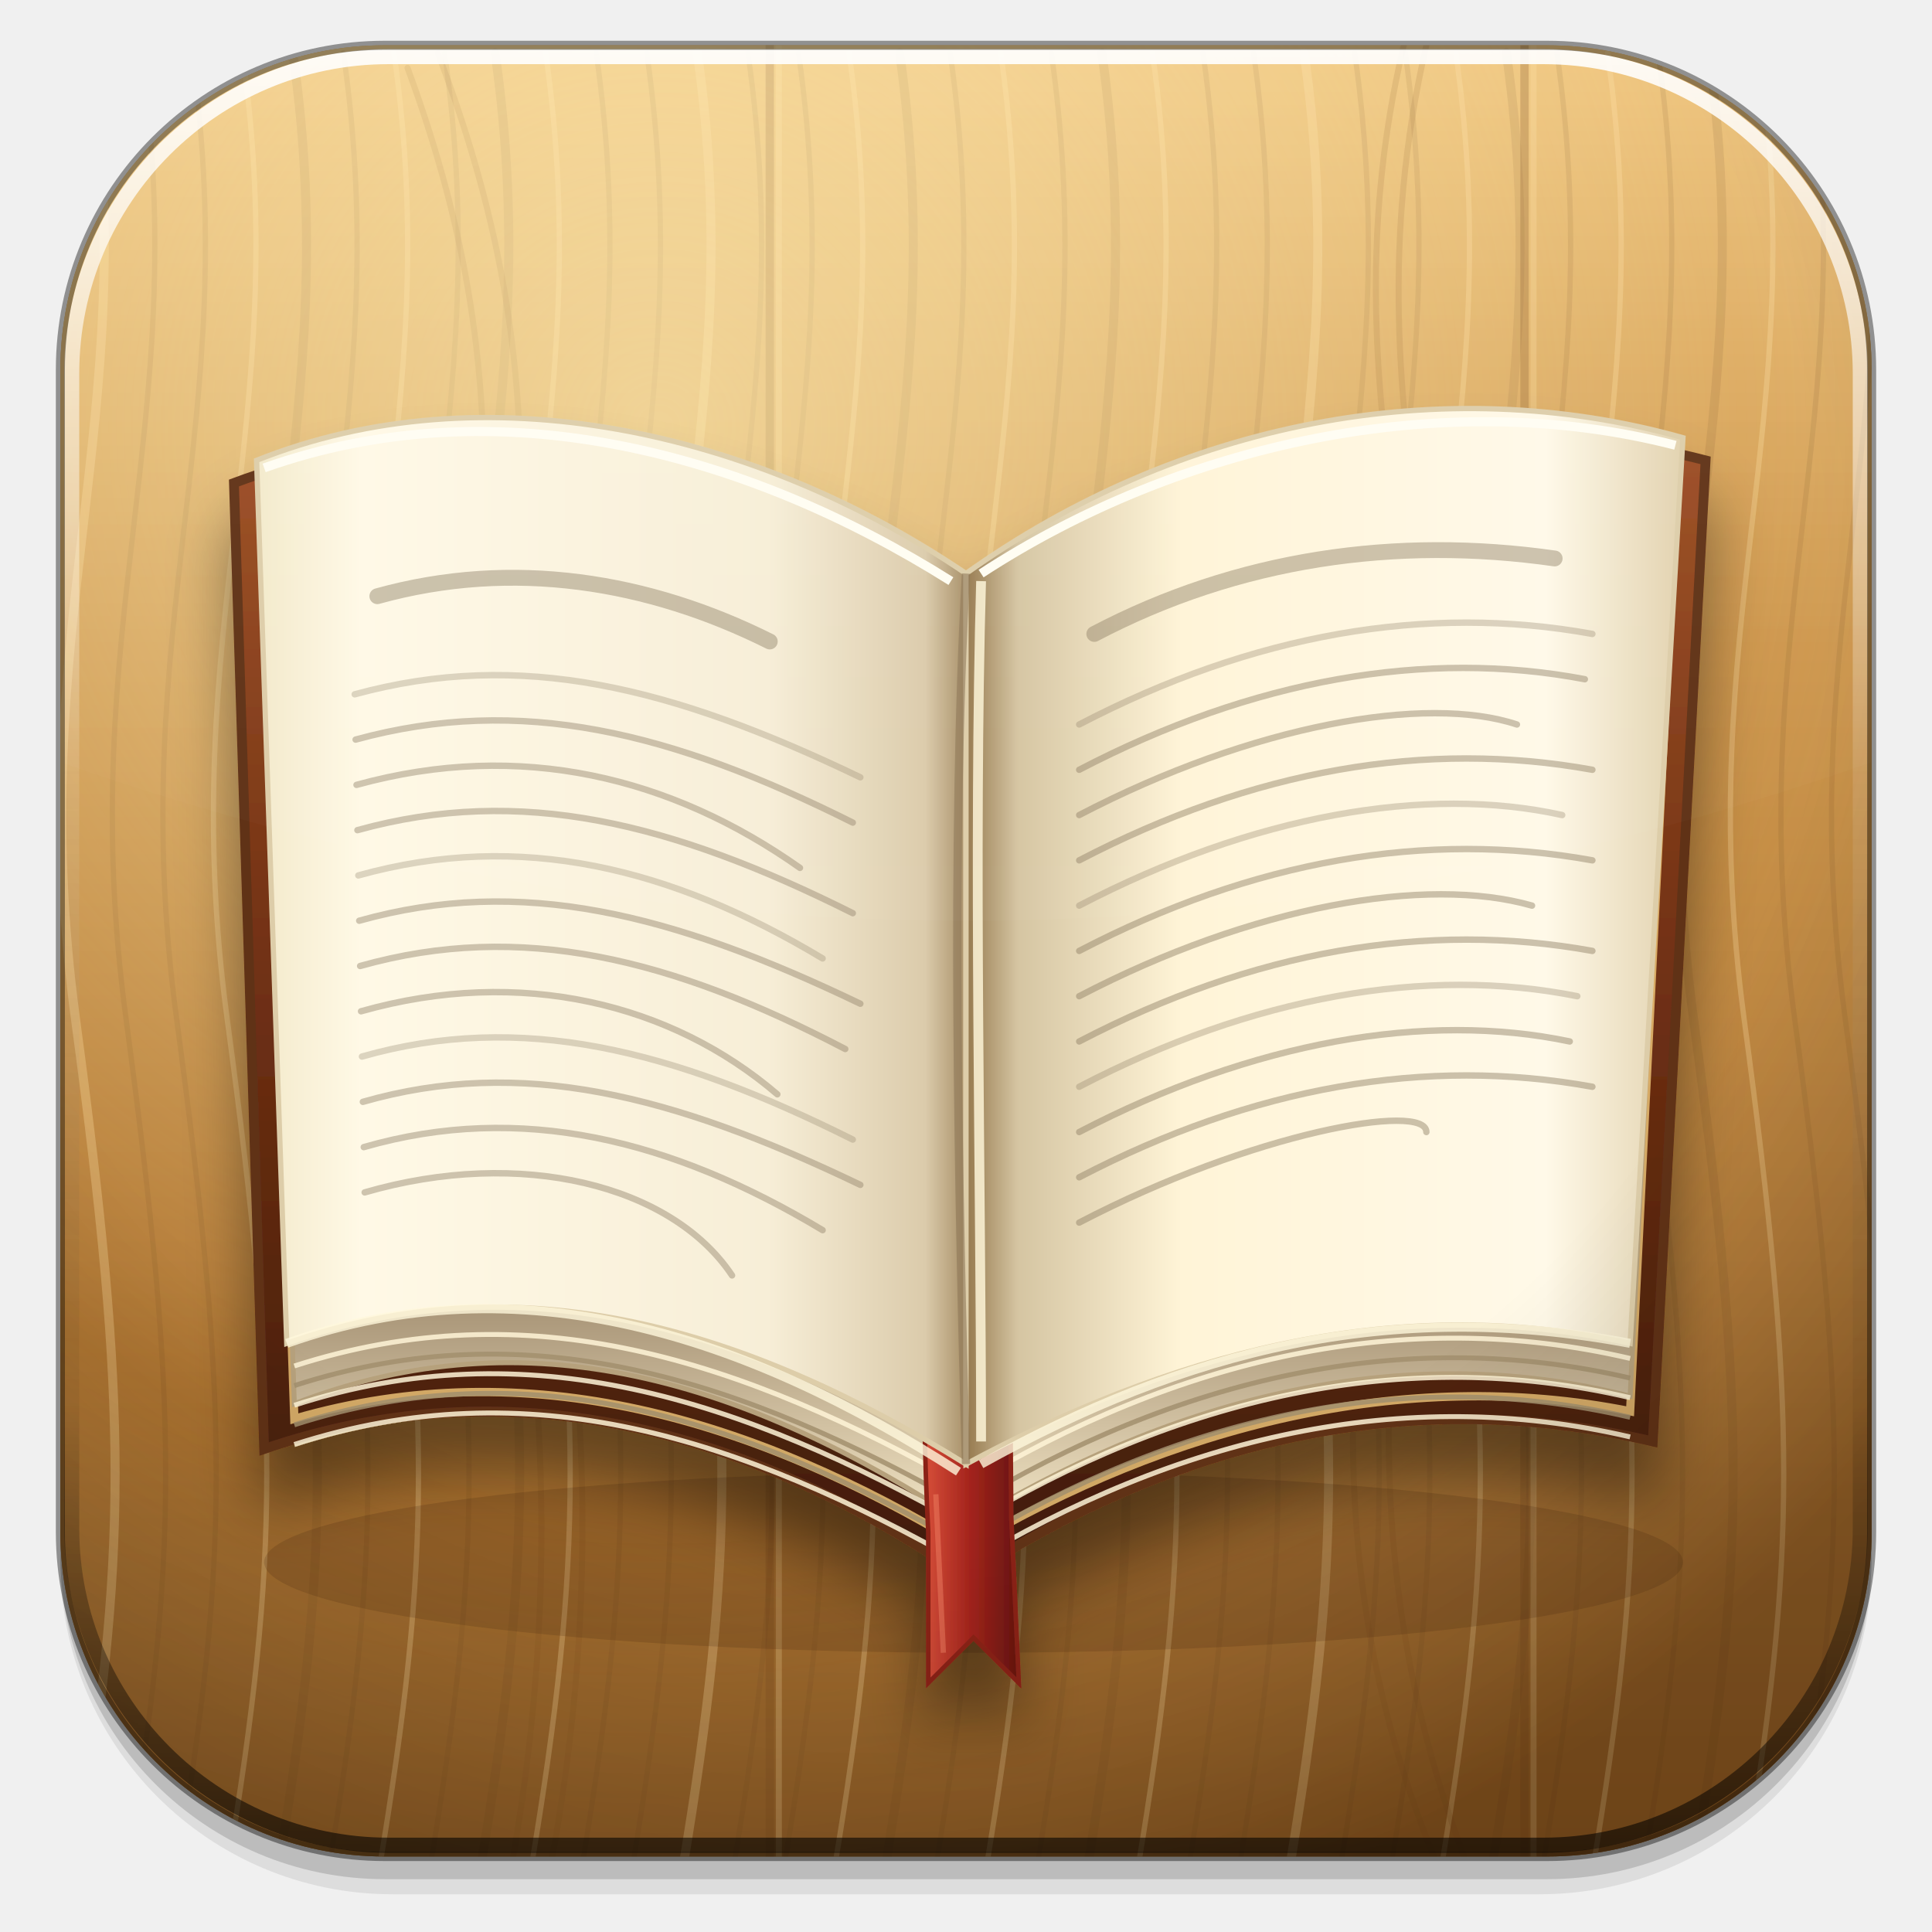
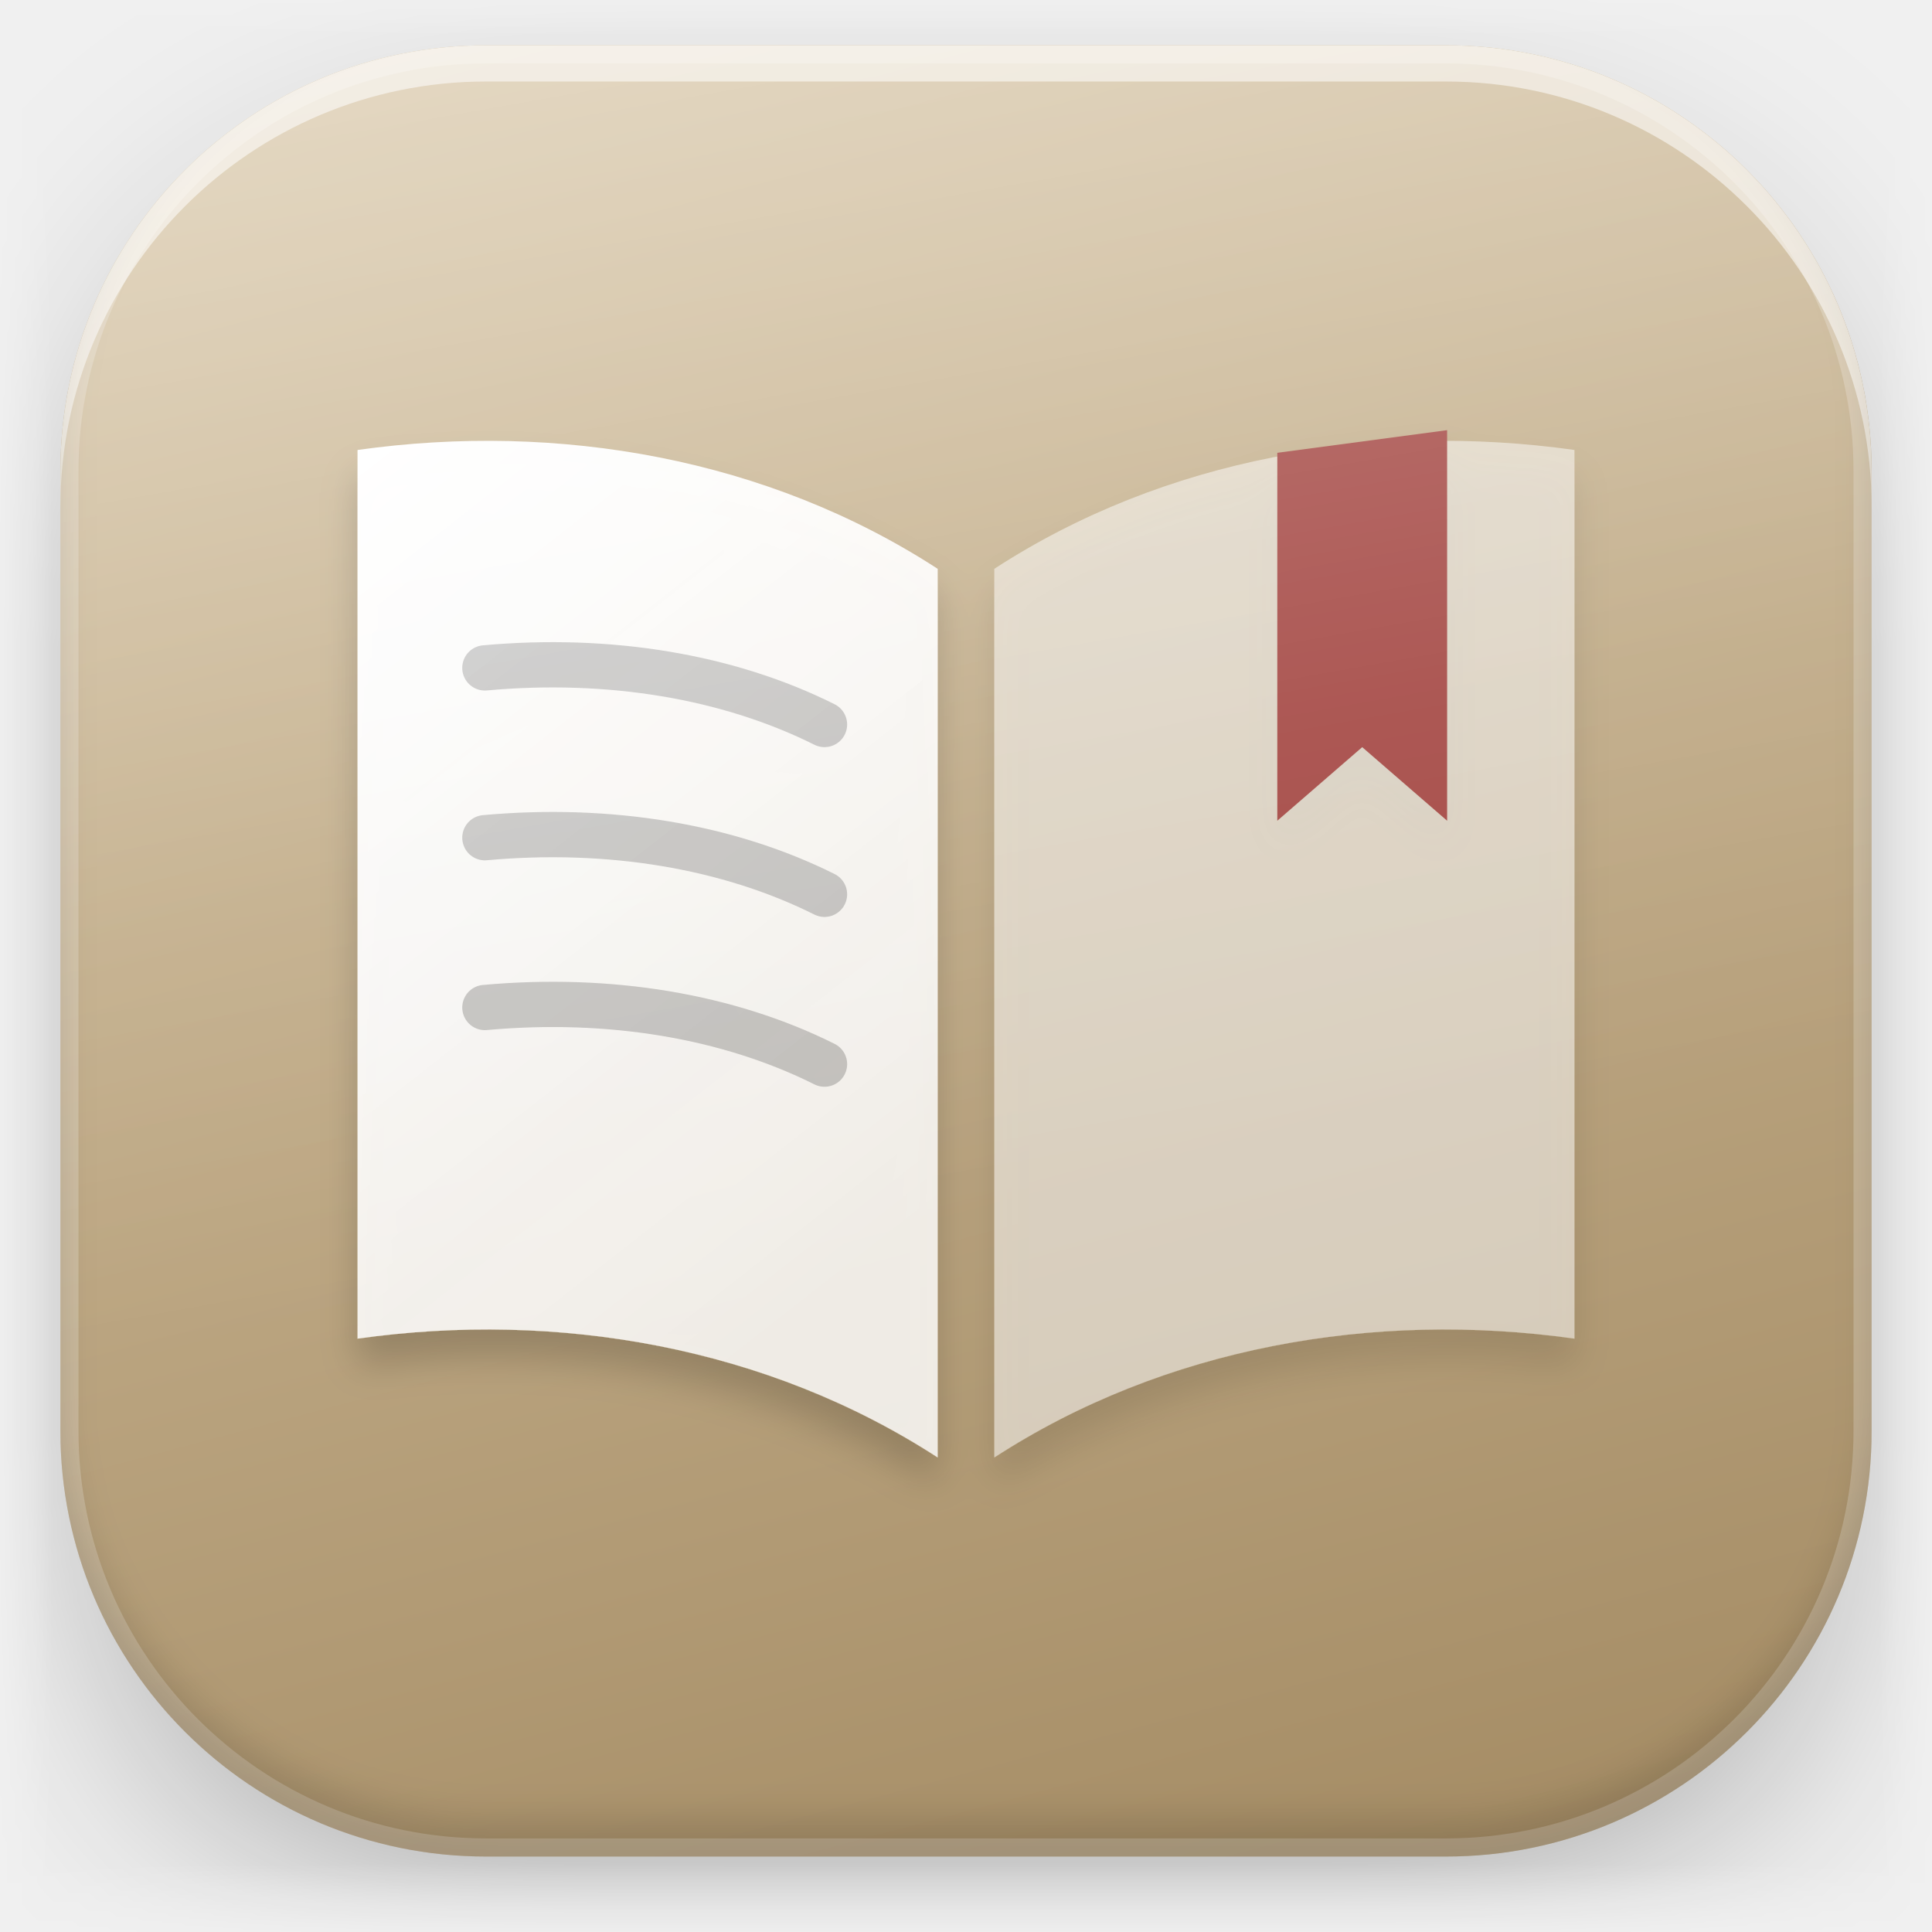
- <svg xmlns="http://www.w3.org/2000/svg" width="512" height="512" viewBox="0 0 256 256" fill="none" role="img" aria-label="Prodotti">
+ <svg xmlns="http://www.w3.org/2000/svg" width="512" height="512" viewBox="0 0 512 512">
  <defs>
-     <linearGradient id="products-__base" x1="0%" y1="0%" x2="0%" y2="100%">
-       <stop offset="0" stop-color="#eab66c" />
-       <stop offset="1" stop-color="#9a642b" />
+     <linearGradient id="lgGlass" x1="0" y1="0" x2=".45" y2="1">
+       <stop offset="0" stop-color="#fff" />
+       <stop offset="1" stop-color="#fff" stop-opacity=".8" />
    </linearGradient>
-     <linearGradient id="products-__rim" x1="0%" y1="0%" x2="0%" y2="100%">
-       <stop offset="0" stop-color="#fff" stop-opacity="0.92" />
-       <stop offset="0.4" stop-color="#fff" stop-opacity="0.12" />
-       <stop offset="0.75" stop-color="#000" stop-opacity="0.05" />
-       <stop offset="1" stop-color="#000" stop-opacity="0.6" />
+     <linearGradient id="lgBeam" x1="0" x2="1">
+       <stop offset="0" stop-color="#fff" stop-opacity="0" />
+       <stop offset="1" stop-color="#fff" />
    </linearGradient>
-     <linearGradient id="products-__glass" x1="0%" y1="0%" x2="0%" y2="100%">
-       <stop offset="0" stop-color="#fff" stop-opacity="0.07" />
-       <stop offset="0.82" stop-color="#fff" stop-opacity="0.015" />
-       <stop offset="1" stop-color="#fff" stop-opacity="0.019" />
+     <radialGradient id="lgEveOrb" cx="35%" cy="25%" r="80%">
+       <stop offset="0" stop-color="#F3D7FF" />
+       <stop offset=".35" stop-color="#B28DF4" />
+       <stop offset=".72" stop-color="#6964D8" />
+       <stop offset="1" stop-color="#3C3D92" />
+     </radialGradient>
+     <linearGradient id="fondo" x1="0.342" y1="-0.092" x2="0.658" y2="1.092">
+       <stop offset="0" stop-color="#D8C6A6" />
+       <stop offset="1" stop-color="#A38A62" />
    </linearGradient>
-     <radialGradient id="products-__shade" cx="45%" cy="30%" r="75%">
-       <stop offset="0" stop-color="#000" stop-opacity="0" />
-       <stop offset="0.7" stop-color="#000" stop-opacity="0" />
-       <stop offset="1" stop-color="#000" stop-opacity="0.16" />
-     </radialGradient>
-     <clipPath id="products-__clip">
-       <rect x="8" y="6" width="240" height="240" rx="43" />
+     <linearGradient id="riflesso" x1="0.399" y1="-0.07" x2="0.601" y2="1.07">
+       <stop offset="0" stop-color="#fff" stop-opacity=".36" />
+       <stop offset=".42" stop-color="#fff" stop-opacity=".07" />
+       <stop offset=".62" stop-color="#fff" stop-opacity="0" />
+     </linearGradient>
+     <clipPath id="forma">
+       <rect x="16" y="12" width="480" height="480" rx="112.8" />
    </clipPath>
-     <linearGradient id="products-timber" x1="0%" y1="0%" x2="0%" y2="100%">
-       <stop offset="0" stop-color="#efc378" />
-       <stop offset="0.333" stop-color="#cd954a" />
-       <stop offset="0.667" stop-color="#b47a35" />
-       <stop offset="1" stop-color="#8e591f" />
+     <linearGradient id="sfumaX" x1="0" x2="1">
+       <stop offset="0" stop-color="#fff" stop-opacity="0" />
+       <stop offset="0.031" stop-color="#fff" />
+       <stop offset="0.969" stop-color="#fff" />
+       <stop offset="1" stop-color="#fff" stop-opacity="0" />
    </linearGradient>
-     <radialGradient id="products-warmLight" cx="33%" cy="21%" r="88%">
-       <stop offset="0" stop-color="#fff1ba" stop-opacity="0.57" />
-       <stop offset="0.68" stop-color="#fff0ba" stop-opacity="0" />
-       <stop offset="1" stop-color="#4d290d" stop-opacity="0.2" />
-     </radialGradient>
-     <linearGradient id="products-cover" x1="0%" y1="0%" x2="0%" y2="100%">
-       <stop offset="0" stop-color="#9d4d22" />
-       <stop offset="0.5" stop-color="#6e2f12" />
-       <stop offset="1" stop-color="#3f1c0e" />
+     <linearGradient id="sfumaY" x1="0" y1="0" x2="0" y2="1">
+       <stop offset="0" stop-color="#fff" stop-opacity="0" />
+       <stop offset="0.023" stop-color="#fff" />
+       <stop offset="0.961" stop-color="#fff" />
+       <stop offset="1" stop-color="#fff" stop-opacity="0" />
    </linearGradient>
-     <linearGradient id="products-pageEdge" x1="0%" y1="0%" x2="0%" y2="100%">
-       <stop offset="0" stop-color="#f5dfaf" />
-       <stop offset="0.25" stop-color="#b9a074" />
-       <stop offset="0.5" stop-color="#e5d5ae" />
-       <stop offset="0.75" stop-color="#988366" />
-       <stop offset="1" stop-color="#f4e7c7" />
-     </linearGradient>
-     <linearGradient id="products-leftPaper" x1="0%" y1="0%" x2="100%" y2="0%">
-       <stop offset="0" stop-color="#f3e9ca" />
-       <stop offset="0.15" stop-color="#fff9e6" />
-       <stop offset="0.72" stop-color="#f7eed7" />
-       <stop offset="0.94" stop-color="#dbcbab" />
-       <stop offset="1" stop-color="#a68d65" />
-     </linearGradient>
-     <linearGradient id="products-rightPaper" x1="0%" y1="0%" x2="100%" y2="0%">
-       <stop offset="0" stop-color="#977b50" />
-       <stop offset="0.07" stop-color="#d5c5a2" />
-       <stop offset="0.3" stop-color="#fff4d7" />
-       <stop offset="0.81" stop-color="#fff9e8" />
-       <stop offset="1" stop-color="#e2d2af" />
-     </linearGradient>
-     <linearGradient id="products-ribbon" x1="0%" y1="0%" x2="100%" y2="0%">
-       <stop offset="0" stop-color="#db523c" />
-       <stop offset="0.5" stop-color="#a4241c" />
-       <stop offset="1" stop-color="#66150f" />
-     </linearGradient>
-     <filter id="products-bookShadow" x="-50%" y="-50%" width="200%" height="210%" color-interpolation-filters="sRGB">
-       <feDropShadow dx="0" dy="7" stdDeviation="4" flood-color="#000" flood-opacity="0.42" />
+     <mask id="bordoX" maskUnits="userSpaceOnUse" x="0" y="0" width="512" height="512">
+       <rect width="512" height="512" fill="url(#sfumaX)" />
+     </mask>
+     <mask id="bordoY" maskUnits="userSpaceOnUse" x="0" y="0" width="512" height="512">
+       <rect width="512" height="512" fill="url(#sfumaY)" />
+     </mask>
+     <filter id="sfocaOmbra" x="-30%" y="-30%" width="160%" height="160%">
+       <feGaussianBlur stdDeviation="33.6" />
    </filter>
-     <clipPath id="products-leftPageClip">
-       <path d="M34 61C64 49 100 57 128 76L128 194C99 176 69 167 38 178Z" />
-     </clipPath>
-     <clipPath id="products-rightPageClip">
-       <path d="M128 76C156 56 191 49 223 58L216 178C184 171 154 180 128 194Z" />
-     </clipPath>
+     <mask id="luce" maskUnits="userSpaceOnUse" x="0" y="0" width="512" height="512">
+       <rect x="16" y="12" width="480" height="480" rx="112.8" fill="#fff" />
+       <rect x="16" y="12" width="480" height="480" rx="112.8" transform="translate(0 9.6)" fill="#000" />
+     </mask>
+     <mask id="buio" maskUnits="userSpaceOnUse" x="-50" y="-50" width="612" height="612">
+       <rect x="-50" y="-50" width="612" height="612" fill="#fff" />
+       <rect x="16" y="12" width="480" height="480" rx="112.8" transform="translate(0 -9.6)" fill="#000" />
+     </mask>
+     <filter id="sfocaBuio" x="-10%" y="-10%" width="120%" height="120%">
+       <feGaussianBlur stdDeviation="4.8" />
+     </filter>
+     <filter id="ombraGlifo" x="-25%" y="-25%" width="150%" height="150%">
+       <feDropShadow dx="0" dy="7.2" stdDeviation="4.8" flood-color="#000" flood-opacity=".22" />
+     </filter>
  </defs>
-   <rect x="8" y="11" width="240" height="240" rx="44" fill="#000" opacity=".08" />
-   <rect x="8" y="9" width="240" height="240" rx="43" fill="#000" opacity=".15" />
-   <g clip-path="url(#products-__clip)">
-     <rect x="8" y="6" width="240" height="240" rx="43" fill="url(#products-__base)" />
-     <rect x="8" y="6" width="240" height="240" fill="url(#products-timber)" />
-     <g fill="none" stroke-linecap="round">
-       <path d="M12 7C19 56 3 83 10 135S17 206 10 248" stroke="#ffe1a4" stroke-opacity="0.3" stroke-width="1.2" />
-       <path d="M18.7 7C25.7 56 9.7 83 16.7 135S23.7 206 16.7 248" stroke="#613d18" stroke-opacity="0.11" stroke-width="0.7" />
-       <path d="M25.4 7C32.4 56 16.4 83 23.4 135S30.4 206 23.4 248" stroke="#613d18" stroke-opacity="0.11" stroke-width="0.7" />
-       <path d="M32.1 7C39.1 56 23.1 83 30.1 135S37.1 206 30.1 248" stroke="#ffe1a4" stroke-opacity="0.3" stroke-width="0.7" />
-       <path d="M38.8 7C45.8 56 29.8 83 36.8 135S43.8 206 36.8 248" stroke="#613d18" stroke-opacity="0.11" stroke-width="1.2" />
-       <path d="M45.5 7C52.5 56 36.5 83 43.5 135S50.5 206 43.5 248" stroke="#613d18" stroke-opacity="0.11" stroke-width="0.7" />
-       <path d="M52.2 7C59.2 56 43.2 83 50.2 135S57.2 206 50.2 248" stroke="#ffe1a4" stroke-opacity="0.3" stroke-width="0.7" />
-       <path d="M58.9 7C65.9 56 49.9 83 56.9 135S63.9 206 56.9 248" stroke="#613d18" stroke-opacity="0.11" stroke-width="0.7" />
-       <path d="M65.6 7C72.6 56 56.6 83 63.6 135S70.6 206 63.6 248" stroke="#613d18" stroke-opacity="0.11" stroke-width="1.2" />
-       <path d="M72.3 7C79.3 56 63.3 83 70.3 135S77.3 206 70.3 248" stroke="#ffe1a4" stroke-opacity="0.3" stroke-width="0.7" />
-       <path d="M79 7C86 56 70 83 77 135S84 206 77 248" stroke="#613d18" stroke-opacity="0.11" stroke-width="0.7" />
-       <path d="M85.7 7C92.7 56 76.7 83 83.7 135S90.7 206 83.7 248" stroke="#613d18" stroke-opacity="0.11" stroke-width="0.7" />
-       <path d="M92.4 7C99.4 56 83.4 83 90.4 135S97.4 206 90.4 248" stroke="#ffe1a4" stroke-opacity="0.3" stroke-width="1.2" />
-       <path d="M99.1 7C106.1 56 90.1 83 97.1 135S104.1 206 97.1 248" stroke="#613d18" stroke-opacity="0.11" stroke-width="0.7" />
-       <path d="M105.8 7C112.8 56 96.8 83 103.8 135S110.8 206 103.8 248" stroke="#613d18" stroke-opacity="0.11" stroke-width="0.7" />
-       <path d="M112.5 7C119.5 56 103.5 83 110.5 135S117.5 206 110.5 248" stroke="#ffe1a4" stroke-opacity="0.3" stroke-width="0.7" />
-       <path d="M119.2 7C126.2 56 110.2 83 117.2 135S124.2 206 117.2 248" stroke="#613d18" stroke-opacity="0.11" stroke-width="1.2" />
-       <path d="M125.9 7C132.9 56 116.9 83 123.9 135S130.9 206 123.9 248" stroke="#613d18" stroke-opacity="0.11" stroke-width="0.7" />
-       <path d="M132.6 7C139.6 56 123.6 83 130.6 135S137.6 206 130.6 248" stroke="#ffe1a4" stroke-opacity="0.3" stroke-width="0.7" />
-       <path d="M139.3 7C146.3 56 130.3 83 137.3 135S144.3 206 137.3 248" stroke="#613d18" stroke-opacity="0.11" stroke-width="0.7" />
-       <path d="M146 7C153 56 137 83 144 135S151 206 144 248" stroke="#613d18" stroke-opacity="0.11" stroke-width="1.2" />
-       <path d="M152.7 7C159.7 56 143.7 83 150.7 135S157.7 206 150.7 248" stroke="#ffe1a4" stroke-opacity="0.3" stroke-width="0.7" />
-       <path d="M159.4 7C166.4 56 150.4 83 157.4 135S164.4 206 157.4 248" stroke="#613d18" stroke-opacity="0.11" stroke-width="0.7" />
-       <path d="M166.1 7C173.1 56 157.1 83 164.1 135S171.1 206 164.1 248" stroke="#613d18" stroke-opacity="0.11" stroke-width="0.7" />
-       <path d="M172.8 7C179.8 56 163.8 83 170.8 135S177.8 206 170.8 248" stroke="#ffe1a4" stroke-opacity="0.3" stroke-width="1.2" />
-       <path d="M179.5 7C186.5 56 170.5 83 177.5 135S184.5 206 177.5 248" stroke="#613d18" stroke-opacity="0.11" stroke-width="0.7" />
-       <path d="M186.2 7C193.2 56 177.2 83 184.2 135S191.2 206 184.2 248" stroke="#613d18" stroke-opacity="0.11" stroke-width="0.7" />
-       <path d="M192.9 7C199.9 56 183.9 83 190.9 135S197.9 206 190.9 248" stroke="#ffe1a4" stroke-opacity="0.3" stroke-width="0.7" />
-       <path d="M199.6 7C206.6 56 190.6 83 197.6 135S204.6 206 197.6 248" stroke="#613d18" stroke-opacity="0.11" stroke-width="1.2" />
-       <path d="M206.3 7C213.3 56 197.3 83 204.3 135S211.3 206 204.3 248" stroke="#613d18" stroke-opacity="0.11" stroke-width="0.7" />
-       <path d="M213 7C220 56 204 83 211 135S218 206 211 248" stroke="#ffe1a4" stroke-opacity="0.3" stroke-width="0.7" />
-       <path d="M219.7 7C226.7 56 210.7 83 217.7 135S224.7 206 217.7 248" stroke="#613d18" stroke-opacity="0.11" stroke-width="0.7" />
-       <path d="M226.4 7C233.4 56 217.4 83 224.4 135S231.4 206 224.4 248" stroke="#613d18" stroke-opacity="0.11" stroke-width="1.2" />
-       <path d="M233.1 7C240.1 56 224.1 83 231.1 135S238.1 206 231.1 248" stroke="#ffe1a4" stroke-opacity="0.3" stroke-width="0.7" />
-       <path d="M239.8 7C246.8 56 230.8 83 237.8 135S244.8 206 237.8 248" stroke="#613d18" stroke-opacity="0.11" stroke-width="0.7" />
-       <path d="M246.5 7C253.5 56 237.5 83 244.5 135S251.5 206 244.5 248" stroke="#613d18" stroke-opacity="0.11" stroke-width="0.7" />
-       <path d="M54 9C71 55 61 80 63 115S78 188 68 246M58 7C76 54 66 80 68 114S84 188 73 247M186 6C174 57 196 89 186 135S177 214 190 246M189 6C177 58 199 91 190 136S182 214 194 246" stroke="#794513" stroke-opacity=".16" stroke-width=".8" />
-       <path d="M102 6V246M202 6V246" stroke="#774517" stroke-opacity=".28" stroke-width="1.1" />
-       <path d="M103.2 6V246M203.2 6V246" stroke="#ffe4ab" stroke-opacity=".25" stroke-width=".8" />
+   <style>
+     .g1 { fill: url(#lgGlass); }
+     .g2 { fill: #fff; fill-opacity: .5; }
+     .gs { stroke: #fff; }
+     .g3 { fill: #A64B46; }
+     .gk { fill: #1C1C1E; }
+     .gl { stroke: rgba(0,0,0,.2); fill: none; }
+     .gt { fill: #fff; font: 800 13px/1 ui-rounded, 'SF Pro Rounded', -apple-system, 'Inter Display', Inter, sans-serif; letter-spacing: -.4px; }
+     .gtk { fill: #1C1C1E; font: 600 7.5px/1 ui-rounded, 'SF Pro Rounded', -apple-system, 'Inter Display', Inter, sans-serif; }
+     .gt-mon { font: 700 10.5px/1 -apple-system, 'SF Pro Text', 'Helvetica Neue', Inter, sans-serif; letter-spacing: .08em; }
+     .gt-day { font: 300 30px/1 -apple-system, 'SF Pro Display', 'Helvetica Neue', 'Inter Display', Inter, sans-serif; letter-spacing: -1px; }
+     .gw { fill: #fff; }
+     .gws { stroke: #fff; }
+   </style>
+   <g mask="url(#bordoX)">
+     <g mask="url(#bordoY)">
+       <rect x="30.4" y="50.4" width="451.2" height="451.2" rx="98.4" fill="#000" fill-opacity=".32" filter="url(#sfocaOmbra)" />
    </g>
-     <rect x="8" y="6" width="240" height="240" fill="url(#products-warmLight)" />
-     <ellipse cx="129" cy="207" rx="94" ry="12" fill="#422009" opacity=".18" />
-     <g filter="url(#products-bookShadow)">
-       <path d="M31 64C63 52 99 61 128 79 156 59 191 52 226 61L219 191C185 183 154 192 128 209 99 189 67 181 35 192Z" fill="url(#products-cover)" stroke="#613016" stroke-width="1.3" />
-       <path d="M35 71L39 188C70 179 100 188 128 205 155 189 186 181 216 187L222 67" stroke="#efc578" stroke-opacity=".82" stroke-width="1.1" />
-       <path d="M35 66C66 55 100 63 128 82 155 62 190 55 222 64L216 185C185 177 154 186 128 202 99 183 70 174 39 186Z" fill="url(#products-pageEdge)" stroke="#b6a17b" stroke-width=".65" />
-       <path d="M39 181C70 171 98 180 128 197C156 180 186 173 216 180" fill="none" stroke="#fff5d7" stroke-width=".65" opacity=".85" />
-       <path d="M39 183.6C70 173.6 98 182.6 128 199.6C156 182.6 186 175.6 216 182.6" fill="none" stroke="#a28f6d" stroke-width=".65" opacity=".85" />
-       <path d="M39 186.2C70 176.2 98 185.2 128 202.2C156 185.2 186 178.2 216 185.2" fill="none" stroke="#fff5d7" stroke-width=".65" opacity=".85" />
-       <path d="M39 188.8C70 178.8 98 187.8 128 204.8C156 187.8 186 180.8 216 187.8" fill="none" stroke="#a28f6d" stroke-width=".65" opacity=".85" />
-       <path d="M39 191.4C70 181.4 98 190.4 128 207.4C156 190.4 186 183.4 216 190.4" fill="none" stroke="#fff5d7" stroke-width=".65" opacity=".85" />
-       <path d="M122 79C125 116 121 165 123 203L123 223 129 217 135 223 134 201 133 77Z" fill="url(#products-ribbon)" stroke="#8b2418" stroke-width=".6" />
-       <path d="M124 198L125 219" stroke="#f08062" stroke-opacity=".5" stroke-width=".7" />
-       <path d="M34 61C64 49 100 57 128 76L128 194C99 176 69 167 38 178Z" fill="url(#products-leftPaper)" stroke="#ddcda9" stroke-width=".7" />
-       <path d="M128 76C156 56 191 49 223 58L216 178C184 171 154 180 128 194Z" fill="url(#products-rightPaper)" stroke="#ddcda9" stroke-width=".7" />
-       <path d="M35 62C66 51 99 60 126 77M130 76C156 59 191 51 222 59" stroke="#fffdf2" stroke-width="1.2" />
-       <path d="M128 76C126 111 127 159 128 194" stroke="#8b7657" stroke-width="1.1" opacity=".58" />
-       <path d="M130 77C129 112 130 158 130 191" stroke="#fff6da" stroke-width="1.3" opacity=".83" />
-       <g clip-path="url(#products-leftPageClip)" fill="none" stroke="#92836b" stroke-linecap="round">
-         <path d="M50 79C68 74 86 77 102 85" stroke-width="2.1" opacity=".48" />
-         <path d="M47 92C69 86 89 91 114 103" stroke-width=".85" opacity="0.32" />
-         <path d="M47.12 98C69 92 89 97 113 109" stroke-width=".85" opacity="0.45" />
-         <path d="M47.24 104C69 98 89 103 106 115" stroke-width=".85" opacity="0.45" />
-         <path d="M47.36 110C69 104 89 109 113 121" stroke-width=".85" opacity="0.45" />
-         <path d="M47.48 116C69 110 89 115 109 127" stroke-width=".85" opacity="0.32" />
-         <path d="M47.6 122C69 116 89 121 114 133" stroke-width=".85" opacity="0.45" />
-         <path d="M47.72 128C69 122 89 127 112 139" stroke-width=".85" opacity="0.45" />
-         <path d="M47.84 134C69 128 89 133 103 145" stroke-width=".85" opacity="0.45" />
-         <path d="M47.96 140C69 134 89 139 113 151" stroke-width=".85" opacity="0.32" />
-         <path d="M48.08 146C69 140 89 145 114 157" stroke-width=".85" opacity="0.45" />
-         <path d="M48.2 152C69 146 89 151 109 163" stroke-width=".85" opacity="0.45" />
-         <path d="M48.32 158C69 152 89 157 97 169" stroke-width=".85" opacity="0.45" />
-       </g>
-       <g clip-path="url(#products-rightPageClip)" fill="none" stroke="#8c7c62" stroke-linecap="round">
-         <path d="M145 84C164 74 185 71 206 74" stroke-width="2.1" opacity=".45" />
-         <path d="M143 96C166 84 189 80 211 84" stroke-width=".85" opacity="0.32" />
-         <path d="M143 102C166 90 189 86 210 90" stroke-width=".85" opacity="0.45" />
-         <path d="M143 108C166 96 189 92 201 96" stroke-width=".85" opacity="0.45" />
-         <path d="M143 114C166 102 189 98 211 102" stroke-width=".85" opacity="0.45" />
-         <path d="M143 120C166 108 189 104 207 108" stroke-width=".85" opacity="0.32" />
-         <path d="M143 126C166 114 189 110 211 114" stroke-width=".85" opacity="0.45" />
-         <path d="M143 132C166 120 189 116 203 120" stroke-width=".85" opacity="0.45" />
-         <path d="M143 138C166 126 189 122 211 126" stroke-width=".85" opacity="0.45" />
-         <path d="M143 144C166 132 189 128 209 132" stroke-width=".85" opacity="0.32" />
-         <path d="M143 150C166 138 189 134 208 138" stroke-width=".85" opacity="0.45" />
-         <path d="M143 156C166 144 189 140 211 144" stroke-width=".85" opacity="0.45" />
-         <path d="M143 162C166 150 189 146 189 150" stroke-width=".85" opacity="0.45" />
-       </g>
-       <path d="M38 178C69 167 99 177 127 195M130 194C157 179 184 172 216 178" stroke="#fff8dc" stroke-width="1.2" opacity=".8" />
+   </g>
+   <rect x="16" y="12" width="480" height="480" rx="112.8" fill="url(#fondo)" />
+   <g clip-path="url(#forma)">
+     <rect x="0" y="0" width="512" height="512" fill="#fff" fill-opacity=".55" mask="url(#luce)" />
+     <rect x="16" y="12" width="480" height="480" rx="112.8" fill="none" stroke="#fff" stroke-opacity=".22" stroke-width="9.6" />
+     <g filter="url(#sfocaBuio)">
+       <rect x="-50" y="-50" width="612" height="612" fill="#000" fill-opacity=".14" mask="url(#buio)" />
    </g>
-     <rect x="8" y="6" width="240" height="240" rx="43" fill="url(#products-__shade)" />
-     <path d="M8 49Q8 6 51 6H205Q248 6 248 49V101Q128 143 8 101Z" fill="url(#products-__glass)" />
  </g>
-   <rect x="9.5" y="7.5" width="237" height="237" rx="42" fill="none" stroke="url(#products-__rim)" stroke-width="2" />
-   <rect x="8" y="6" width="240" height="240" rx="43" fill="none" stroke="#000" stroke-opacity=".4" stroke-width="1.2" />
+   <g filter="url(#ombraGlifo)">
+     <g transform="translate(16 12) scale(7.5)">
+       <path class="g1" d="M31 18.5C25 14.6 17.6 13.3 10.5 14.3v31.4c7.1-1 14.5.3 20.5 4.2z" />
+       <path class="g2" d="M33 18.5c6-3.9 13.4-5.2 20.5-4.2v31.4c-7.1-1-14.5.3-20.5 4.2z" />
+       <path class="gl" d="M15 22c4.4-.4 8.6.3 12 2M15 28c4.4-.4 8.6.3 12 2M15 34c4.4-.4 8.6.3 12 2" stroke-width="1.6" stroke-linecap="round" />
+       <path class="g3" d="M43 14.4v13l3-2.6 3 2.6V13.6z" />
+     </g>
+   </g>
+   <rect x="16" y="12" width="480" height="480" rx="112.8" fill="url(#riflesso)" />
</svg>
